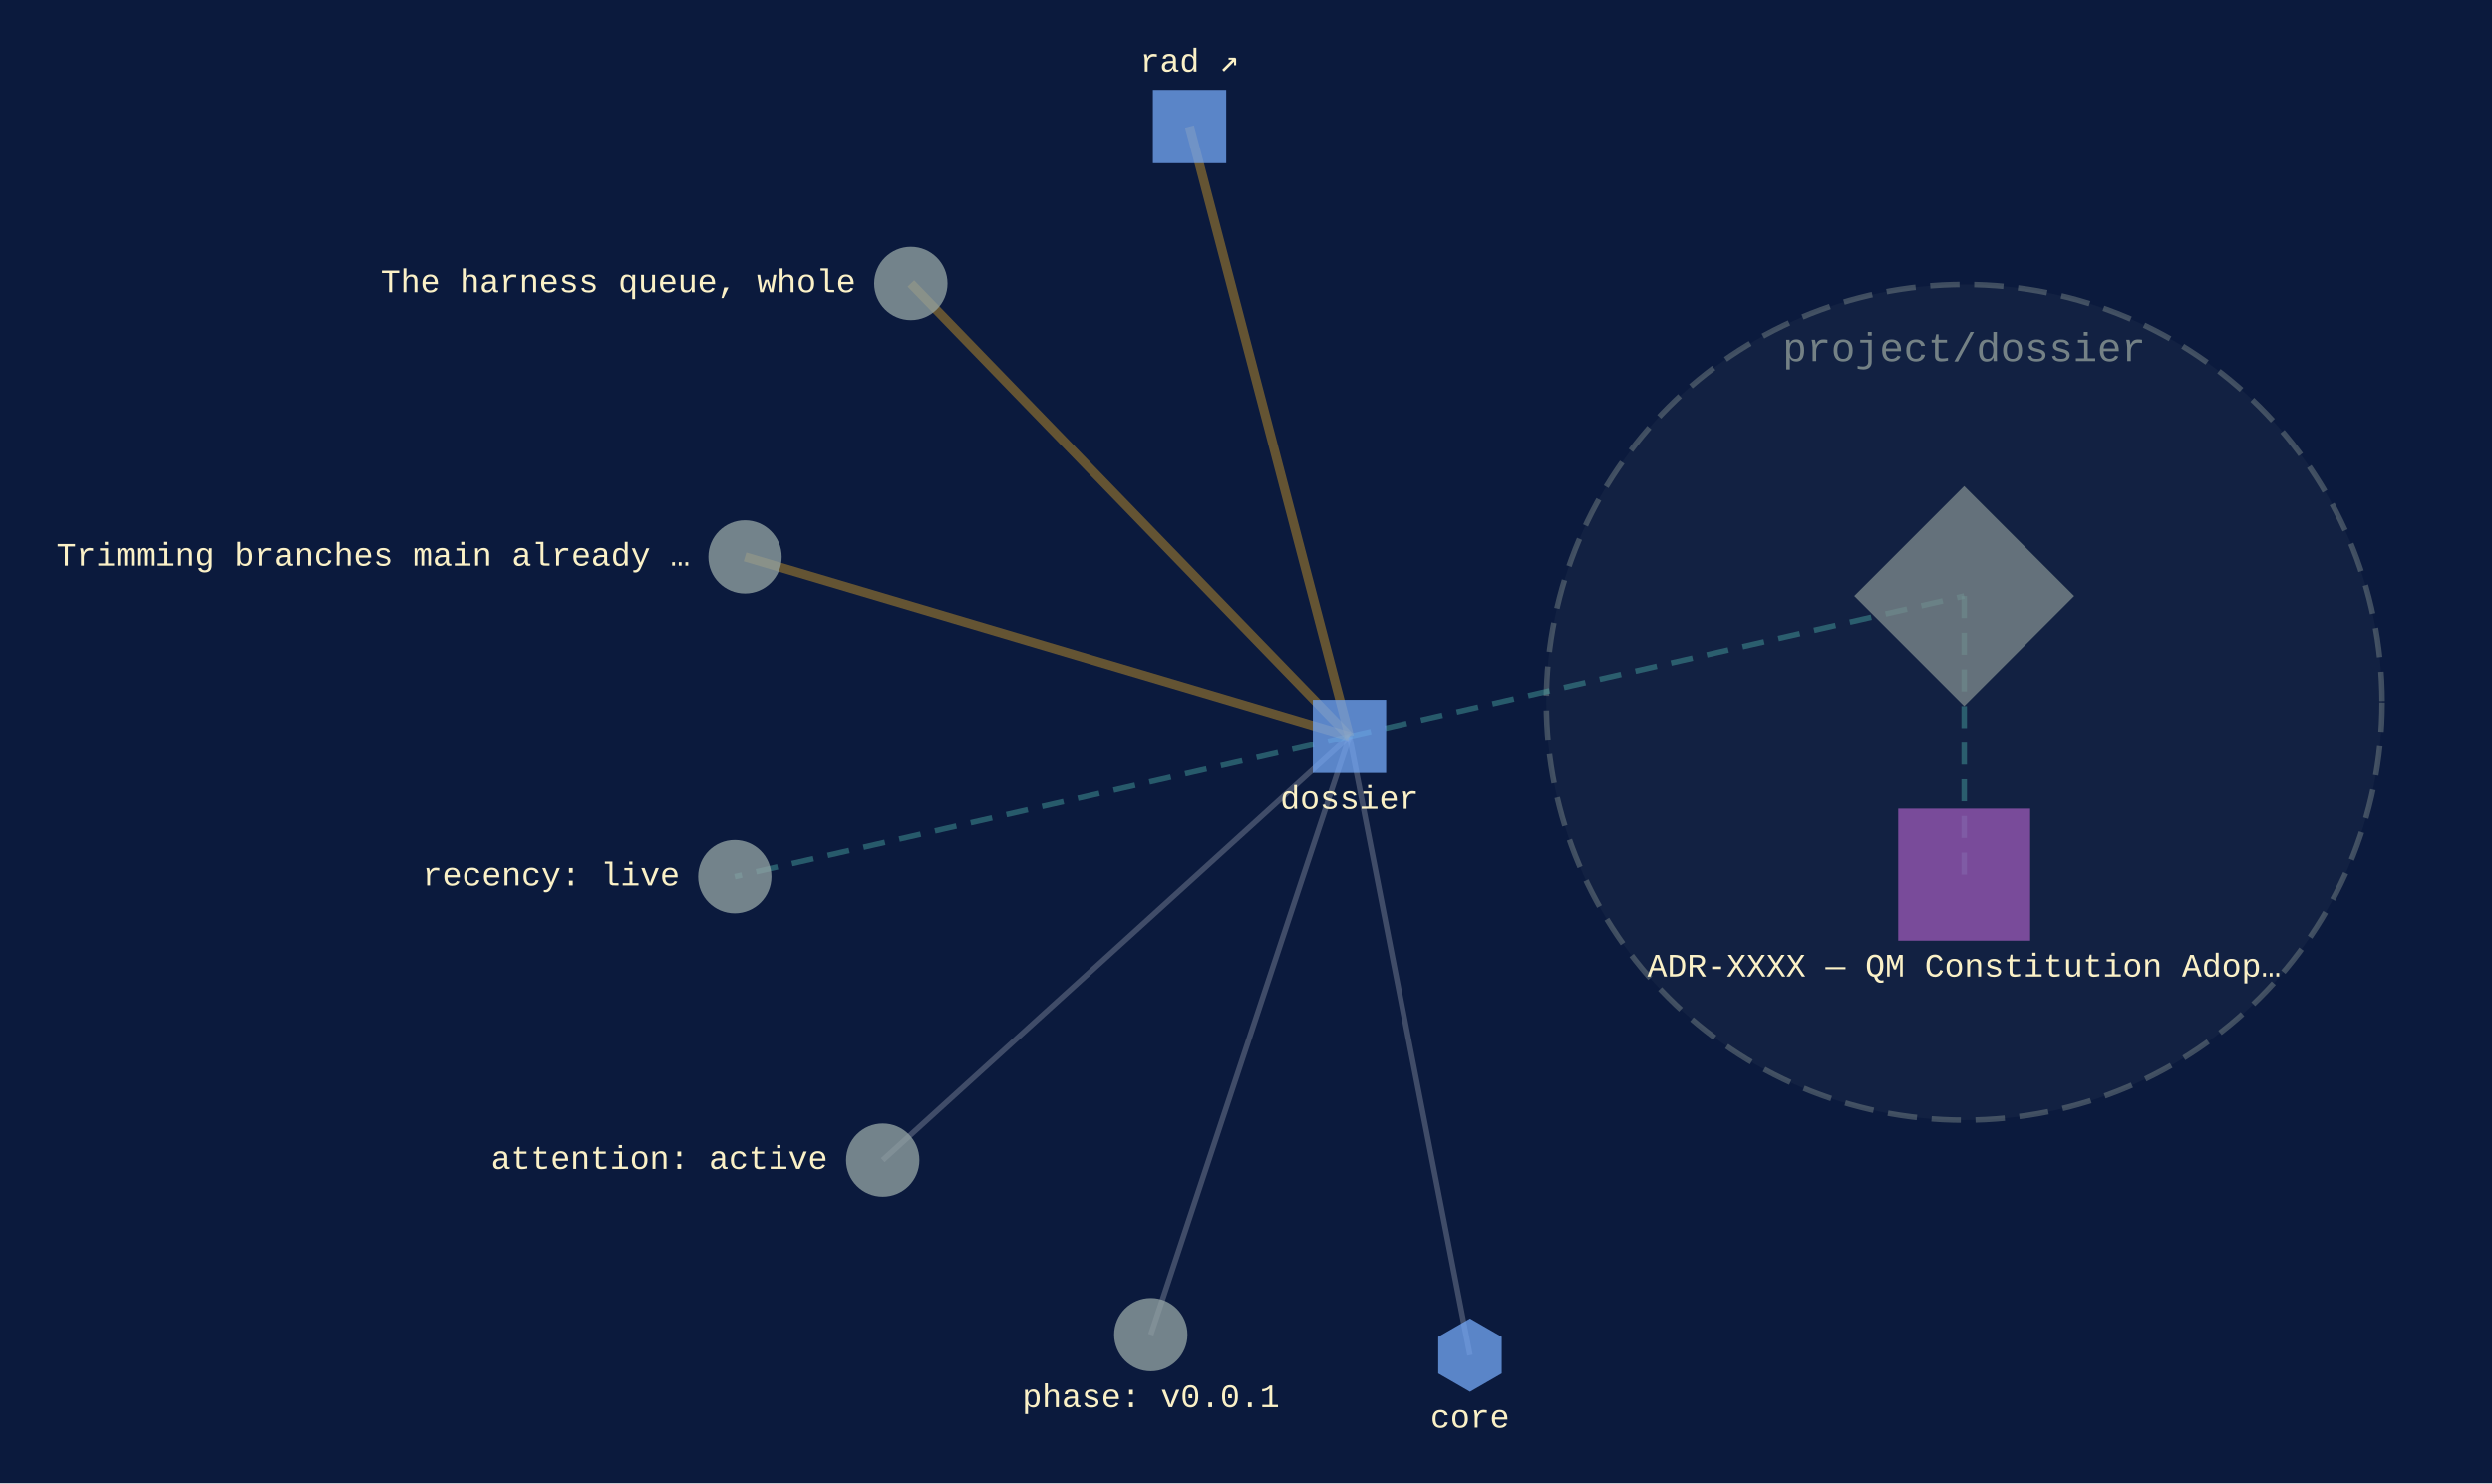
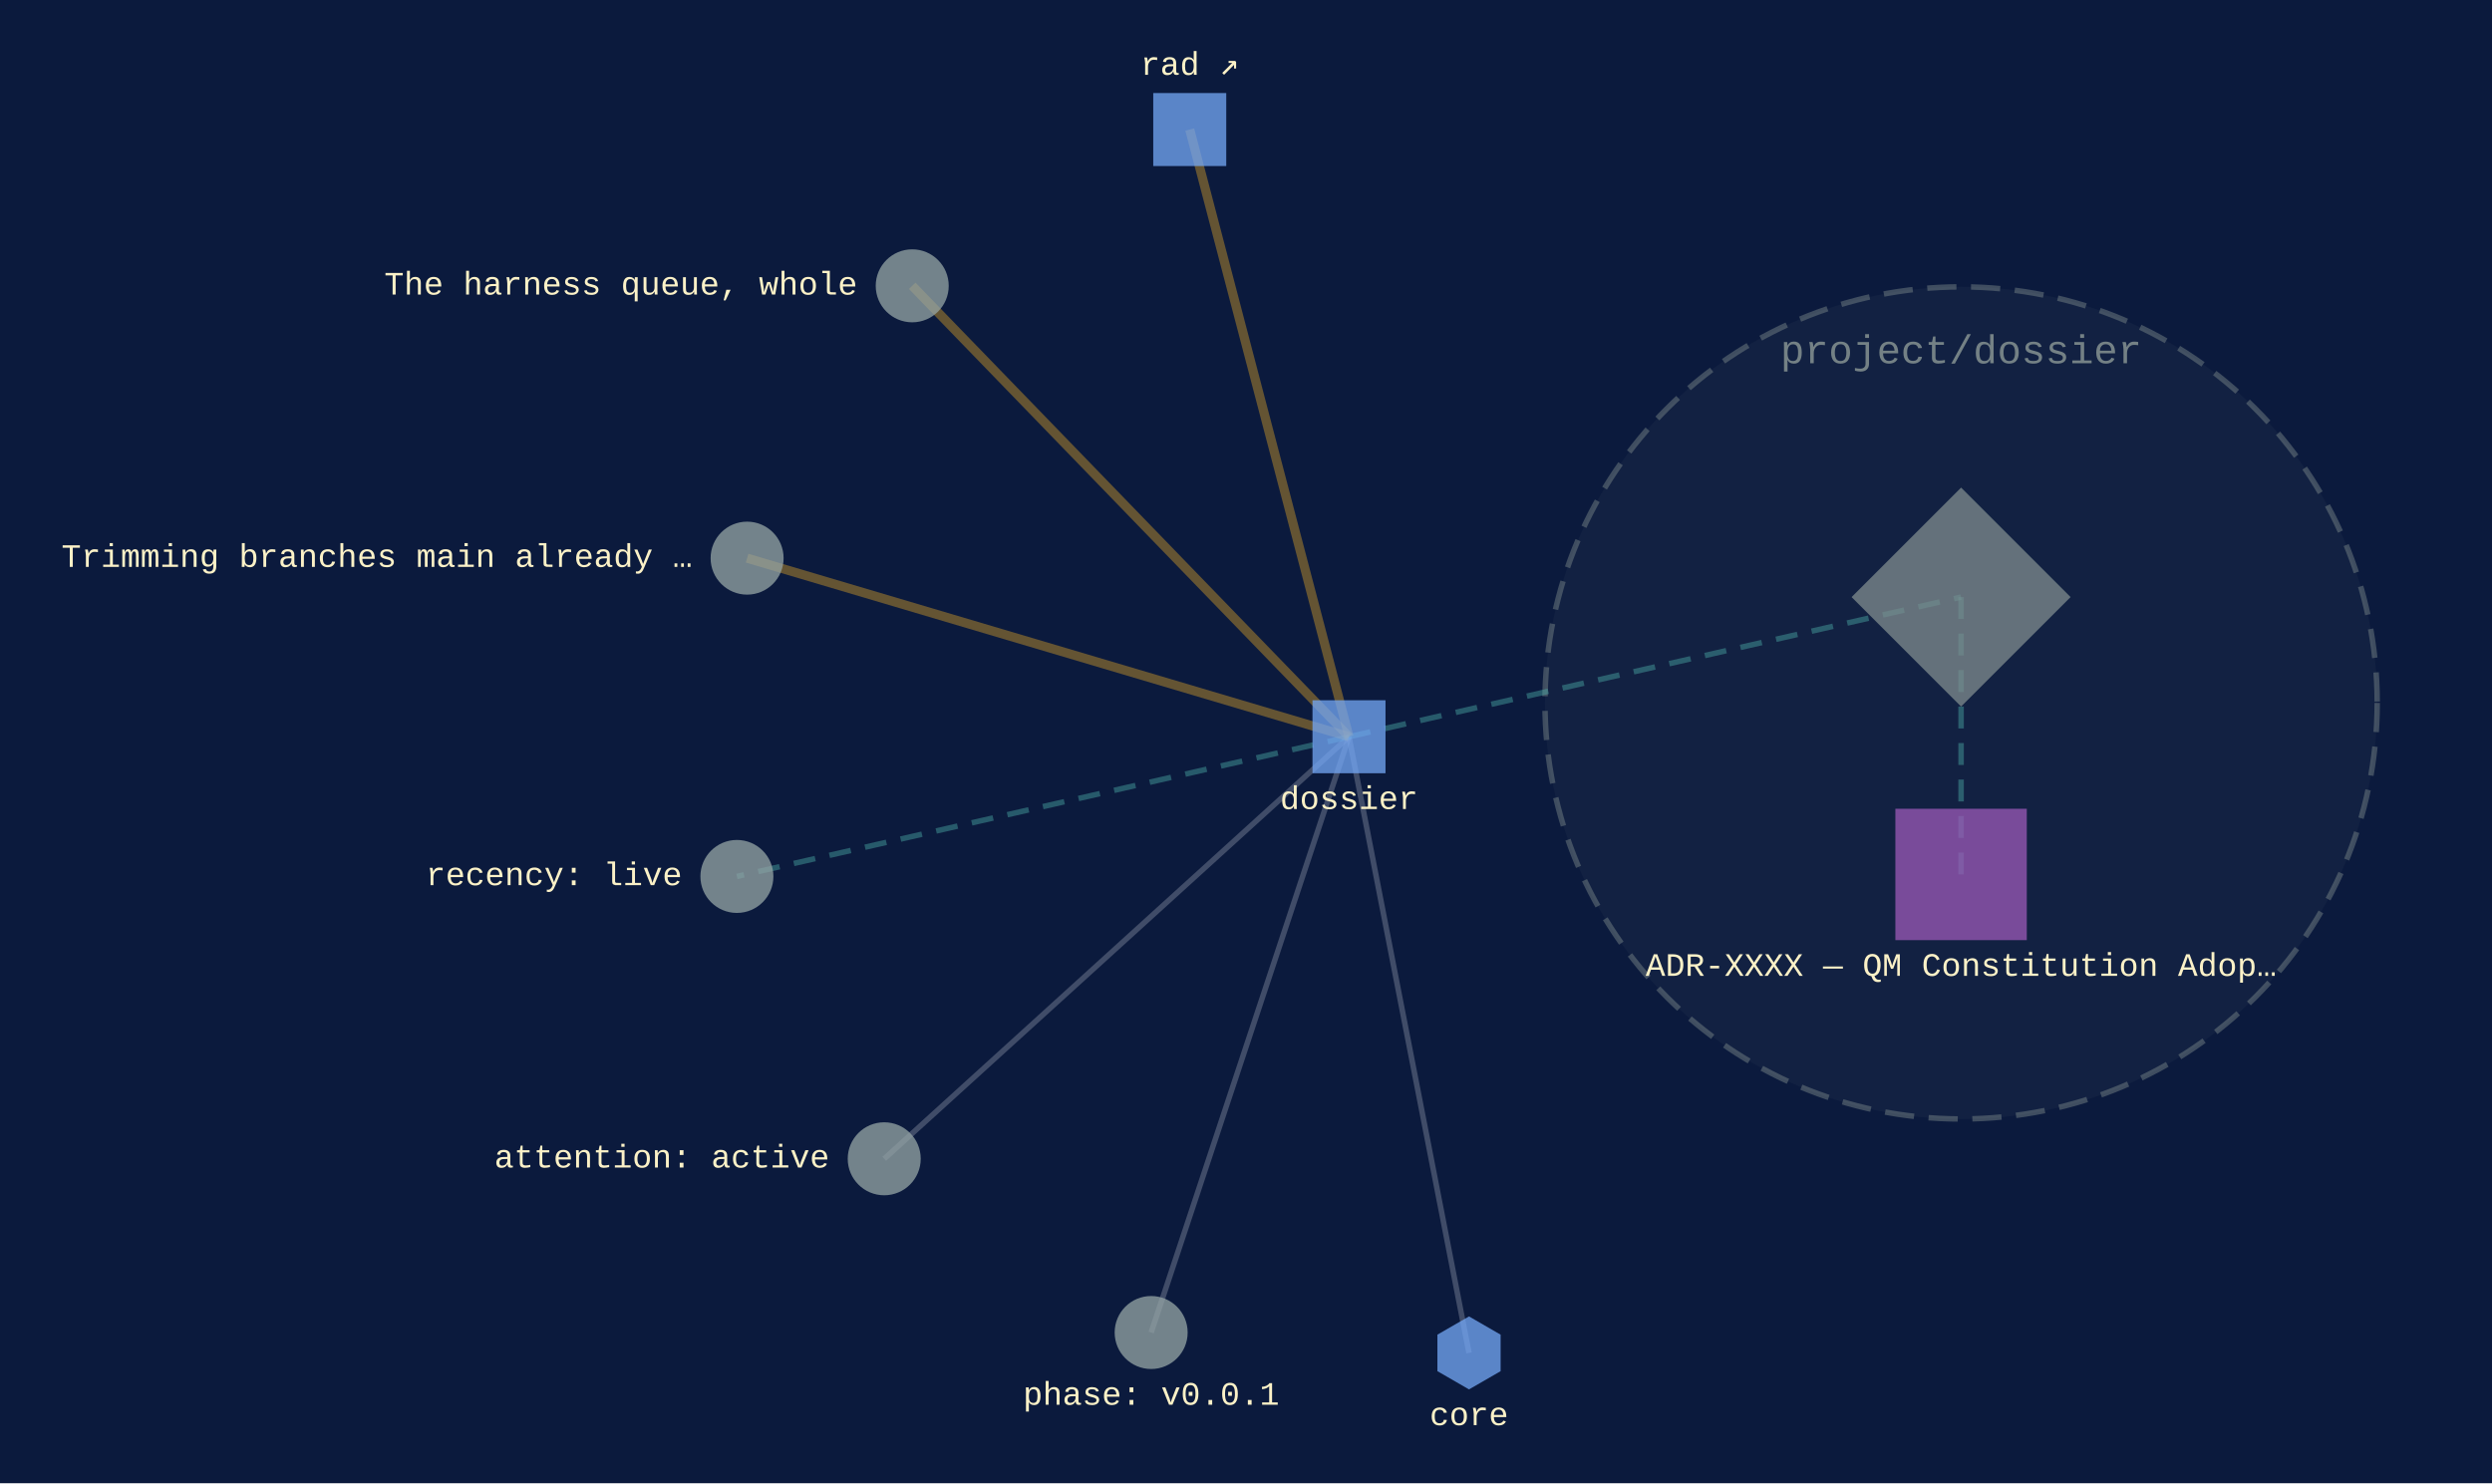
<svg xmlns="http://www.w3.org/2000/svg" width="1396" height="831" viewBox="0 0 1396 831" data-drawn="true" style="fill:rgb(0, 0, 0);fill-opacity:1;stroke:none;stroke-width:1px;stroke-opacity:1;stroke-dasharray:none;font-family:Consolas, Monaco, &quot;Courier New&quot;, monospace;font-size:16px;font-weight:400;text-anchor:start;visibility:visible">
  <rect width="100%" height="100%" fill="rgb(11, 26, 61)" />
-   <g transform="translate(755.9674,412.5717) scale(2.053529)">
+   <g transform="translate(755.6968,412.7894) scale(2.044819)">
    <g class="compound-backgrounds">
      <g class="compound-group depth-0">
        <circle cx="167.688" cy="-9.274" r="114" fill="rgba(127, 140, 141, 0.07)" stroke="rgba(127, 140, 141, 0.45)" stroke-width="1.5" stroke-dasharray="8,4" style="fill:rgba(127, 140, 141, 0.07);stroke:rgba(127, 140, 141, 0.45);stroke-width:1.5px;stroke-dasharray:8px, 4px" />
-         <text text-anchor="middle" dominant-baseline="central" data-base-size="11" font-size="11" fill="rgba(127, 140, 141, 0.9)" style="fill:rgba(127, 140, 141, 0.9);font-size:11px;text-anchor:middle;display:block;dominant-baseline:central" x="167.688" y="-105.323">project/dossier</text>
+         <text text-anchor="middle" dominant-baseline="central" data-base-size="11" font-size="11" fill="rgba(127, 140, 141, 0.9)" style="fill:rgba(127, 140, 141, 0.9);font-size:11px;text-anchor:middle;display:block;dominant-baseline:central" x="167.688" y="-105.268">project/dossier</text>
      </g>
    </g>
    <g class="links">
      <line class="stream-edge" data-from="repo::dossier" data-to="family::core" data-style="solid" x1="0" y1="0" x2="32.879" y2="168.828" stroke="#8a93a6" stroke-opacity="0.42" stroke-width="1.5" opacity="1" style="stroke:rgb(138, 147, 166);stroke-width:1.5px;stroke-opacity:0.42" />
      <line class="stream-edge" data-from="repo::dossier" data-to="phase::v0.0.1" data-style="solid" x1="0" y1="0" x2="-54.199" y2="163.238" stroke="#8a93a6" stroke-opacity="0.42" stroke-width="1.5" opacity="1" style="stroke:rgb(138, 147, 166);stroke-width:1.5px;stroke-opacity:0.42" />
      <line class="stream-edge" data-from="repo::dossier" data-to="attention::active" data-style="solid" x1="0" y1="0" x2="-127.328" y2="115.636" stroke="#8a93a6" stroke-opacity="0.42" stroke-width="1.5" opacity="1" style="stroke:rgb(138, 147, 166);stroke-width:1.5px;stroke-opacity:0.42" />
      <line class="stream-edge" data-from="repo::dossier" data-to="recency::live" data-style="dashed" x1="0" y1="0" x2="-167.688" y2="38.274" stroke="#4fb3ad" stroke-opacity="0.42" stroke-width="1.5" opacity="1" stroke-dasharray="6,4" style="stroke:rgb(79, 179, 173);stroke-width:1.5px;stroke-opacity:0.42;stroke-dasharray:6px, 4px" />
      <line class="stream-edge" data-from="repo::dossier" data-to="branch::project/dossier" data-style="dashed" x1="0" y1="0" x2="167.688" y2="-38.274" stroke="#4fb3ad" stroke-opacity="0.42" stroke-width="1.5" opacity="1" stroke-dasharray="6,4" style="stroke:rgb(79, 179, 173);stroke-width:1.5px;stroke-opacity:0.42;stroke-dasharray:6px, 4px" />
      <line class="stream-edge" data-from="repo::dossier" data-to="repo::rad" data-style="solid" x1="0" y1="0" x2="-43.629" y2="-166.375" stroke="#e0a526" stroke-opacity="0.42" stroke-width="2.5" opacity="1" style="stroke:rgb(224, 165, 38);stroke-width:2.5px;stroke-opacity:0.42" />
      <line class="stream-edge" data-from="branch::project/dossier" data-to="record::adr/DRAFT-constitution-adoption-scope.md" data-style="dashed" x1="167.688" y1="-38.274" x2="167.688" y2="37.726" stroke="#4fb3ad" stroke-opacity="0.42" stroke-width="1.5" opacity="1" stroke-dasharray="6,4" style="stroke:rgb(79, 179, 173);stroke-width:1.5px;stroke-opacity:0.42;stroke-dasharray:6px, 4px" />
      <line class="stream-edge" data-from="capability::dossier/trim" data-to="repo::dossier" data-style="solid" x1="-164.891" y1="-48.939" x2="0" y2="0" stroke="#e0a526" stroke-opacity="0.42" stroke-width="2.5" opacity="1" style="stroke:rgb(224, 165, 38);stroke-width:2.5px;stroke-opacity:0.42" />
      <line class="stream-edge" data-from="capability::dossier/harness-queue" data-to="repo::dossier" data-style="solid" x1="-119.657" y1="-123.556" x2="0" y2="0" stroke="#e0a526" stroke-opacity="0.42" stroke-width="2.5" opacity="1" style="stroke:rgb(224, 165, 38);stroke-width:2.5px;stroke-opacity:0.42" />
    </g>
    <g class="nodes">
      <g class="graph-node" data-node-id="repo::dossier" transform="scale(1,1)" opacity="1">
        <path d="M -10 -10 L 10 -10 L 10 10 L -10 10 Z" fill="#74a8f6" data-base-fill="#74a8f6" fill-opacity="0.75" stroke="#fff" stroke-width="0" style="fill:rgb(116, 168, 246);fill-opacity:0.75;stroke:rgb(255, 255, 255);stroke-width:0px" />
      </g>
      <g class="graph-node" data-node-id="family::core" transform="translate(32.87928, 168.8282) scale(1,1)" opacity="1">
        <path d="M 0 -10 L 8.66 -5 L 8.66 5 L 0 10 L -8.66 5 L -8.66 -5 Z" fill="#74a8f6" data-base-fill="#74a8f6" fill-opacity="0.75" stroke="#fff" stroke-width="0" style="fill:rgb(116, 168, 246);fill-opacity:0.75;stroke:rgb(255, 255, 255);stroke-width:0px" />
      </g>
      <g class="graph-node" data-node-id="phase::v0.0.1" transform="translate(-54.19861, 163.2376) scale(1,1)" opacity="1">
        <path d="M 10 0 A 10 10 0 1 1 -10 0 A 10 10 0 1 1 10 0 Z" fill="#95a5a6" data-base-fill="#95a5a6" fill-opacity="0.75" stroke="#fff" stroke-width="0" style="fill:rgb(149, 165, 166);fill-opacity:0.75;stroke:rgb(255, 255, 255);stroke-width:0px" />
      </g>
      <g class="graph-node" data-node-id="attention::active" transform="translate(-127.3278, 115.6357) scale(1,1)" opacity="1">
        <path d="M 10 0 A 10 10 0 1 1 -10 0 A 10 10 0 1 1 10 0 Z" fill="#95a5a6" data-base-fill="#95a5a6" fill-opacity="0.75" stroke="#fff" stroke-width="0" style="fill:rgb(149, 165, 166);fill-opacity:0.75;stroke:rgb(255, 255, 255);stroke-width:0px" />
      </g>
      <g class="graph-node" data-node-id="recency::live" transform="translate(-167.6876, 38.2736) scale(1,1)" opacity="1">
        <path d="M 10 0 A 10 10 0 1 1 -10 0 A 10 10 0 1 1 10 0 Z" fill="#95a5a6" data-base-fill="#95a5a6" fill-opacity="0.75" stroke="#fff" stroke-width="0" style="fill:rgb(149, 165, 166);fill-opacity:0.75;stroke:rgb(255, 255, 255);stroke-width:0px" />
      </g>
      <g class="graph-node" data-node-id="branch::project/dossier" transform="translate(167.6876, -38.2736) scale(1,1)" opacity="1">
        <path d="M 0 -30 L 30 0 L 0 30 L -30 0 Z" fill="#7f8c8d" data-base-fill="#7f8c8d" fill-opacity="0.75" stroke="#fff" stroke-width="0" style="fill:rgb(127, 140, 141);fill-opacity:0.75;stroke:rgb(255, 255, 255);stroke-width:0px" />
      </g>
      <g class="graph-node" data-node-id="record::adr/DRAFT-constitution-adoption-scope.md" transform="translate(167.6876, 37.7264) scale(1,1)" opacity="1">
        <path d="M -18 -18 L 18 -18 L 18 18 L -18 18 Z" fill="#9b59b6" data-base-fill="#9b59b6" fill-opacity="0.75" stroke="#fff" stroke-width="0" style="fill:rgb(155, 89, 182);fill-opacity:0.75;stroke:rgb(255, 255, 255);stroke-width:0px" />
      </g>
      <g class="graph-node" data-node-id="capability::dossier/trim" transform="translate(-164.8909, -48.93874) scale(1,1)" opacity="1">
        <path d="M 10 0 A 10 10 0 1 1 -10 0 A 10 10 0 1 1 10 0 Z" fill="#95a5a6" data-base-fill="#95a5a6" fill-opacity="0.75" stroke="#fff" stroke-width="0" style="fill:rgb(149, 165, 166);fill-opacity:0.75;stroke:rgb(255, 255, 255);stroke-width:0px" />
      </g>
      <g class="graph-node" data-node-id="capability::dossier/harness-queue" transform="translate(-119.6574, -123.5561) scale(1,1)" opacity="1">
        <path d="M 10 0 A 10 10 0 1 1 -10 0 A 10 10 0 1 1 10 0 Z" fill="#95a5a6" data-base-fill="#95a5a6" fill-opacity="0.75" stroke="#fff" stroke-width="0" style="fill:rgb(149, 165, 166);fill-opacity:0.75;stroke:rgb(255, 255, 255);stroke-width:0px" />
      </g>
      <g class="graph-node" data-node-id="repo::rad" transform="translate(-43.62859, -166.3747) scale(1,1)" opacity="1">
        <path d="M -10 -10 L 10 -10 L 10 10 L -10 10 Z" fill="#74a8f6" data-base-fill="#74a8f6" fill-opacity="0.75" stroke="#fff" stroke-width="0" style="fill:rgb(116, 168, 246);fill-opacity:0.75;stroke:rgb(255, 255, 255);stroke-width:0px" />
      </g>
    </g>
    <g class="labels">
      <text data-node-id="repo::dossier" font-size="9" fill="#fbf1c7" x="0" y="15" text-anchor="middle" dominant-baseline="hanging" opacity="1" style="fill:rgb(251, 241, 199);font-size:9px;text-anchor:middle;display:block;dominant-baseline:hanging" visibility="visible">dossier</text>
      <text data-node-id="family::core" font-size="9" fill="#fbf1c7" x="32.879" y="183.828" text-anchor="middle" dominant-baseline="hanging" opacity="1" style="fill:rgb(251, 241, 199);font-size:9px;text-anchor:middle;display:block;dominant-baseline:hanging" visibility="visible">core</text>
      <text data-node-id="phase::v0.0.1" font-size="9" fill="#fbf1c7" x="-54.199" y="178.238" text-anchor="middle" dominant-baseline="hanging" opacity="1" style="fill:rgb(251, 241, 199);font-size:9px;text-anchor:middle;display:block;dominant-baseline:hanging" visibility="visible">phase: v0.0.1</text>
      <text data-node-id="attention::active" font-size="9" fill="#fbf1c7" x="-142.328" y="115.636" text-anchor="end" dominant-baseline="central" opacity="1" style="fill:rgb(251, 241, 199);font-size:9px;text-anchor:end;display:block;dominant-baseline:central" visibility="visible">attention: active</text>
      <text data-node-id="recency::live" font-size="9" fill="#fbf1c7" x="-182.688" y="38.274" text-anchor="end" dominant-baseline="central" opacity="1" style="fill:rgb(251, 241, 199);font-size:9px;text-anchor:end;display:block;dominant-baseline:central" visibility="visible">recency: live</text>
      <text data-node-id="branch::project/dossier" font-size="9" fill="#fbf1c7" x="167.688" y="3.726" text-anchor="middle" dominant-baseline="auto" opacity="1" style="fill:rgb(251, 241, 199);font-size:9px;text-anchor:middle;display:none">project/dossier</text>
      <text data-node-id="record::adr/DRAFT-constitution-adoption-scope.md" font-size="9" fill="#fbf1c7" x="167.688" y="60.726" text-anchor="middle" dominant-baseline="hanging" opacity="1" style="fill:rgb(251, 241, 199);font-size:9px;text-anchor:middle;display:block;dominant-baseline:hanging" visibility="visible">ADR-XXXX — QM Constitution Adop…</text>
      <text data-node-id="capability::dossier/trim" font-size="9" fill="#fbf1c7" x="-179.891" y="-48.939" text-anchor="end" dominant-baseline="central" opacity="1" style="fill:rgb(251, 241, 199);font-size:9px;text-anchor:end;display:block;dominant-baseline:central" visibility="visible">Trimming branches main already …</text>
      <text data-node-id="capability::dossier/harness-queue" font-size="9" fill="#fbf1c7" x="-134.657" y="-123.556" text-anchor="end" dominant-baseline="central" opacity="1" style="fill:rgb(251, 241, 199);font-size:9px;text-anchor:end;display:block;dominant-baseline:central" visibility="visible">The harness queue, whole</text>
      <text data-node-id="repo::rad" font-size="9" fill="#fbf1c7" x="-43.629" y="-181.375" text-anchor="middle" dominant-baseline="auto" opacity="1" style="fill:rgb(251, 241, 199);font-size:9px;text-anchor:middle;display:block" visibility="visible">rad ↗</text>
    </g>
  </g>
  <g class="rad-layer" pointer-events="none" />
</svg>
